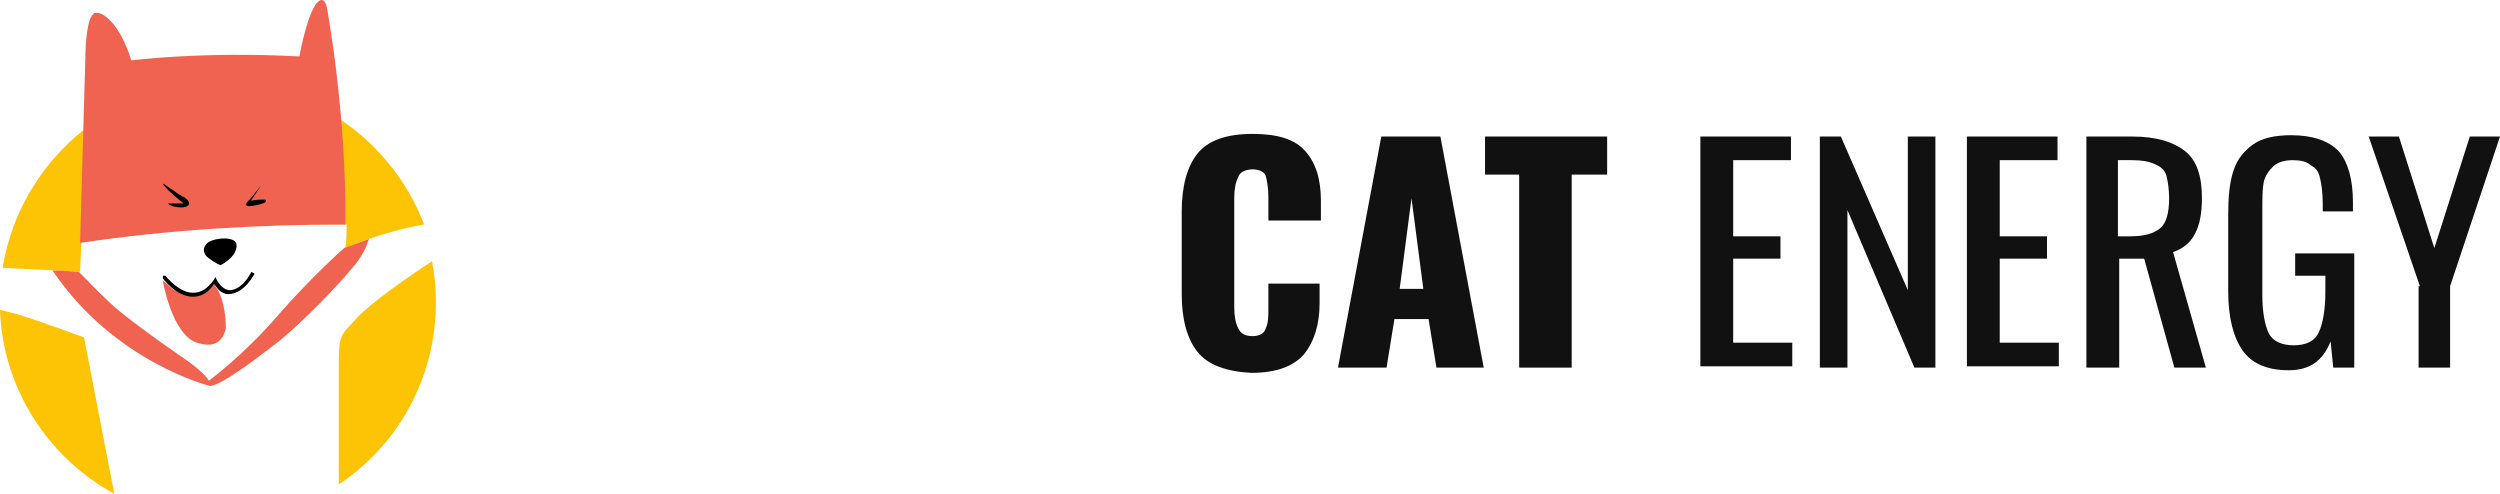
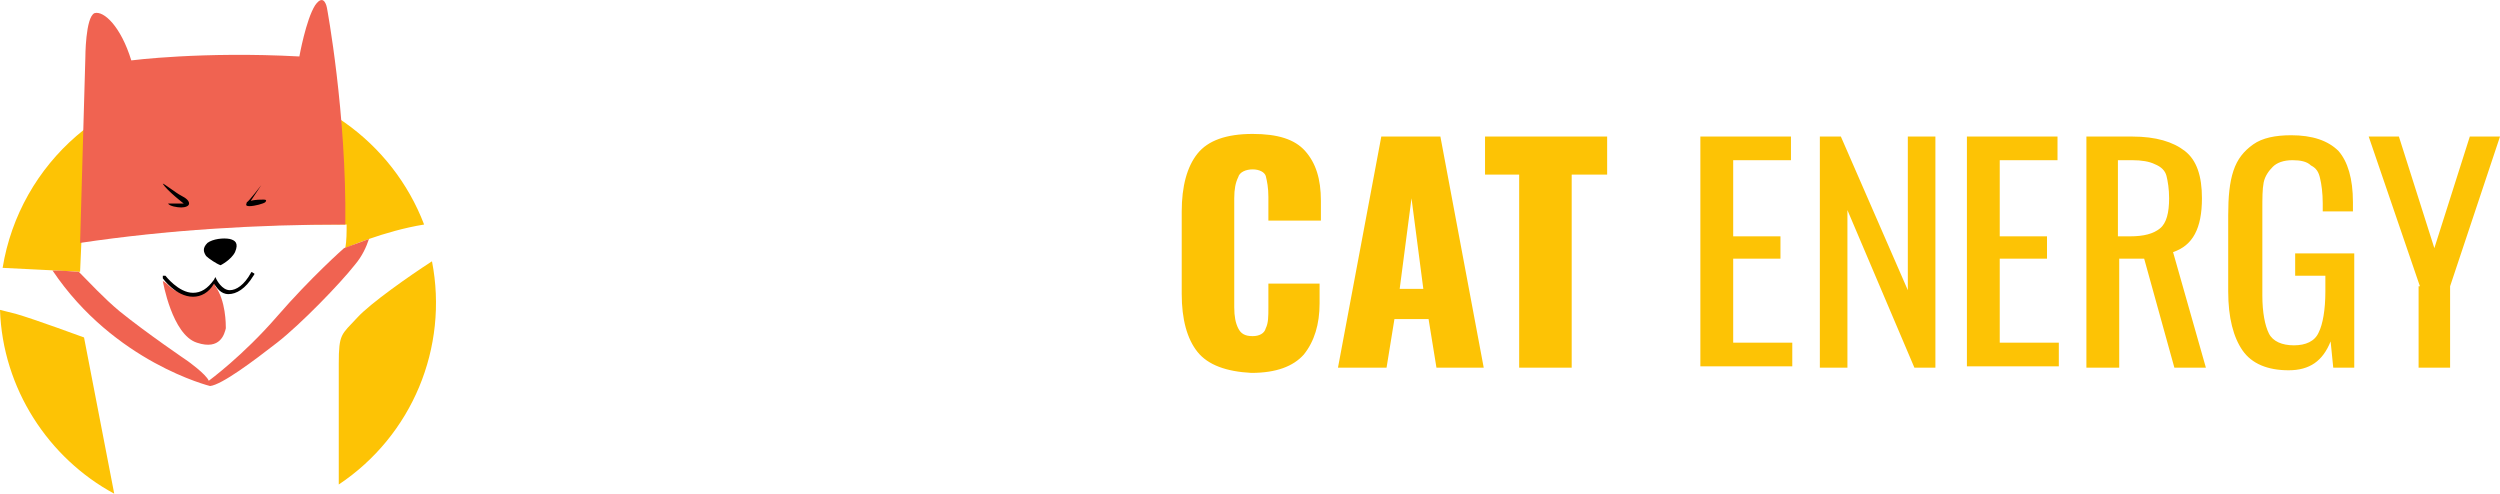
- <svg xmlns="http://www.w3.org/2000/svg" version="1.1" id="Layer_2" x="0px" y="0px" viewBox="0 0.002 190.4 37.598" style="enable-background:new 0 0 33.3 37.6;">
-   <style type="text/css">
-     .st0 {
-       fill: #FDC305;
-     }
-     .st1 {
-       fill: #F06351;
-     }
-   </style>
+ <svg xmlns="http://www.w3.org/2000/svg" version="1.1" id="Layer_2" x="0" y="0" viewBox="0 0 190.4 37.6">
+   <style>.st0{fill:#fdc305}.st1{fill:#f06351}</style>
+   <path class="st0" d="M6.1 20.7l.1-2.3c6.7-.9 13.4-1.4 20.2-1.3 0 .6 0 1.2-.1 1.8 0 0 2.9-1.3 6-1.8-2.4-6.3-8.5-10.8-15.6-10.8C8.4 6.3 1.5 12.4.2 20.4c2.2.1 5.9.3 5.9.3zM27.2 24.2c-1.2 1.3-1.4 1.2-1.4 3.5v9.2a16.62 16.62 0 007.1-17c-1.7 1.1-4.7 3.2-5.7 4.3zM6.4 25.7s-3.8-1.4-5.2-1.8L0 23.6c.2 6 3.7 11.3 8.7 14L6.4 25.7z" />
+   <path class="st1" d="M26.3 17.1C26.4 8.6 24.9.6 24.9.6s-.2-1.2-.9-.2c-.7 1.1-1.2 3.9-1.2 3.9-7.4-.4-12.8.3-12.8.3C9.2 2 7.9.8 7.2 1c-.7.3-.7 3.4-.7 3.4l-.4 14.1c6.7-1 13.5-1.4 20.2-1.4z" />
+   <path d="M12.4 14c0-.1 1 .7 1.4.9.4.2.6.4.6.6 0 .2-.3.3-.6.3s-.9-.1-1-.3H14c.1.1-1.3-1-1.6-1.5zM19.9 14.1s-1 1.3-1.1 1.3c0 .1-.2.3.2.3s1.1-.2 1.2-.3c.1-.1.1-.2-.1-.2s-.7 0-1 .1l.8-1.2s.1-.1 0 0zM16.8 20.2s.8-.4 1.1-1c.3-.7 0-.9-.4-1-.5-.1-1.3 0-1.7.3-.4.4-.3.7-.1 1 .2.2.8.6 1.1.7z" />
+   <path class="st1" d="M16.3 21.5s-.2.4-.5.6c-.2.2-.6.4-1 .4-.6 0-1.1-.2-1.5-.4-.2-.1-.4-.3-.5-.4-.2-.2-.4-.3-.4-.3s.7 4.1 2.6 4.7c1.8.6 2.1-.7 2.2-1.1 0-.3 0-2.1-.8-3.2.1-.4 0-.2-.1-.3z" />
+   <path d="M14.7 22.6c-1.3 0-2.3-1.4-2.3-1.4V21h.2s1 1.3 2.1 1.3c.6 0 1.1-.3 1.6-1l.1-.2.1.2s.4.8 1 .8c.5 0 1.1-.4 1.6-1.3 0-.1.1-.1.2 0 .1 0 .1.1 0 .2-.6 1-1.3 1.4-1.9 1.4-.6 0-.9-.5-1.1-.8-.4.7-1 1-1.6 1z" />
+   <path class="st1" d="M26.2 18.9s-2.5 2.2-5.1 5.2-5.2 4.9-5.2 4.9c-.2-.5-1.6-1.5-1.6-1.5s-3.1-2.1-5.2-3.8c-1.2-1-2.3-2.2-3.1-3-.3 0-1.1-.1-2-.1 4.7 7 12 8.8 12 8.8.9-.1 3.3-1.9 5.1-3.3 1.8-1.4 4.8-4.5 5.9-5.9.6-.7.9-1.4 1.1-2l-1.9.7z" />
  <g>
-     <path class="st0" d="M6.1,20.7l0.1-2.3c6.7-0.9,13.4-1.4,20.2-1.3c0,0.6,0,1.2-0.1,1.8c0,0,2.9-1.3,6-1.8     c-2.4-6.3-8.5-10.8-15.6-10.8c-8.3,0-15.2,6.1-16.5,14.1C2.4,20.5,6.1,20.7,6.1,20.7z" />
-     <path class="st0" d="M27.2,24.2c-1.2,1.3-1.4,1.2-1.4,3.5c0,0.9,0,4.9,0,9.2c4.5-3,7.4-8.1,7.4-13.9c0-1.1-0.1-2.1-0.3-3.1     C31.2,21,28.2,23.1,27.2,24.2z" />
-     <path class="st0" d="M6.4,25.7c0,0-3.8-1.4-5.2-1.8c-0.4-0.1-0.8-0.2-1.2-0.3c0.2,6,3.7,11.3,8.7,14L6.4,25.7z" />
-   </g>
-   <path class="st1" d="M26.3,17.1c0.1-8.5-1.4-16.5-1.4-16.5S24.7-0.6,24,0.4c-0.7,1.1-1.2,3.9-1.2,3.9c-7.4-0.4-12.8,0.3-12.8,0.3   C9.2,2,7.9,0.8,7.2,1C6.5,1.3,6.5,4.4,6.5,4.4L6.1,18.5C12.8,17.5,19.6,17.1,26.3,17.1z" />
-   <path d="M12.4,14c0-0.1,1,0.7,1.4,0.9c0.4,0.2,0.6,0.4,0.6,0.6c0,0.2-0.3,0.3-0.6,0.3s-0.9-0.1-1-0.3c0,0,0.6,0,0.9,0h0.3   C14.1,15.6,12.7,14.5,12.4,14z" />
-   <path d="M19.9,14.1c0,0-1,1.3-1.1,1.3c0,0.1-0.2,0.3,0.2,0.3s1.1-0.2,1.2-0.3c0.1-0.1,0.1-0.2-0.1-0.2c-0.2,0-0.7,0-1,0.1L19.9,14.1   C19.9,14.1,20,14,19.9,14.1z" />
-   <path d="M16.8,20.2c0,0,0.8-0.4,1.1-1c0.3-0.7,0-0.9-0.4-1c-0.5-0.1-1.3,0-1.7,0.3c-0.4,0.4-0.3,0.7-0.1,1   C15.9,19.7,16.5,20.1,16.8,20.2z" />
-   <path class="st1" d="M16.3,21.5c0,0-0.2,0.4-0.5,0.6c-0.2,0.2-0.6,0.4-1,0.4c-0.6,0-1.1-0.2-1.5-0.4c-0.2-0.1-0.4-0.3-0.5-0.4   c-0.2-0.2-0.4-0.3-0.4-0.3s0.7,4.1,2.6,4.7c1.8,0.6,2.1-0.7,2.2-1.1c0-0.3,0-2.1-0.8-3.2C16.5,21.4,16.4,21.6,16.3,21.5z" />
-   <g>
-     <path d="M14.7,22.6C14.7,22.6,14.7,22.6,14.7,22.6c-1.3,0-2.3-1.4-2.3-1.4c0-0.1,0-0.2,0-0.2c0.1,0,0.2,0,0.2,0c0,0,1,1.3,2.1,1.3     c0,0,0,0,0,0c0.6,0,1.1-0.3,1.6-1l0.1-0.2l0.1,0.2c0,0,0.4,0.8,1,0.8c0.5,0,1.1-0.4,1.6-1.3c0-0.1,0.1-0.1,0.2,0     c0.1,0,0.1,0.1,0,0.2c-0.6,1-1.3,1.4-1.9,1.4c-0.6,0-0.9-0.5-1.1-0.8C15.9,22.3,15.3,22.6,14.7,22.6z" />
-   </g>
-   <path class="st1" d="M26.2,18.9c0,0-2.5,2.2-5.1,5.2S15.9,29,15.9,29c-0.2-0.5-1.6-1.5-1.6-1.5s-3.1-2.1-5.2-3.8   c-1.2-1-2.3-2.2-3.1-3c-0.3,0-1.1-0.1-2-0.1c4.7,7,12,8.8,12,8.8c0.9-0.1,3.3-1.9,5.1-3.3c1.8-1.4,4.8-4.5,5.9-5.9   c0.6-0.7,0.9-1.4,1.1-2C27,18.6,26.2,18.9,26.2,18.9z" />
-   <g transform="matrix(1, 0, 0, 1, 90, 10.2)">
-     <path class="st0" d="M1.2,16.6c-0.8-1-1.2-2.5-1.2-4.4V5.9c0-1.9,0.4-3.4,1.2-4.4C2,0.5,3.4,0,5.4,0c1.9,0,3.2,0.4,4,1.3     c0.8,0.9,1.2,2.1,1.2,3.8v1.5H6.6V4.8c0-0.7-0.1-1.2-0.2-1.6C6.3,2.9,5.9,2.7,5.4,2.7S4.4,2.9,4.3,3.3C4.1,3.7,4,4.2,4,4.9v8.3     c0,0.7,0.1,1.2,0.3,1.6c0.2,0.4,0.5,0.6,1.1,0.6c0.5,0,0.9-0.2,1-0.6c0.2-0.4,0.2-0.9,0.2-1.6v-1.8h3.9v1.5c0,1.6-0.4,2.9-1.2,3.9     c-0.8,0.9-2.1,1.4-4,1.4C3.4,18.1,2,17.6,1.2,16.6z" style="fill: rgb(17, 17, 17);" />
-     <path class="st0" d="M15.2,0.2h4.5L23,17.8h-3.6l-0.6-3.7h-2.6l-0.6,3.7h-3.7L15.2,0.2z M18.4,11.8l-0.9-6.9l-0.9,6.9H18.4z" style="fill: rgb(17, 17, 17);" />
-     <path class="st0" d="M25.8,3.1h-2.7V0.2h9.3v2.9h-2.7v14.7h-4V3.1z" style="fill: rgb(17, 17, 17);" />
-     <path class="st0" d="M39.5,0.2h6.9v1.8H42v5.8h3.6v1.7H42v6.4h4.5v1.8h-7V0.2z" style="fill: rgb(17, 17, 17);" />
-     <path class="st0" d="M48.5,0.2h1.7l5.1,11.7V0.2h2.1v17.6h-1.6l-5.1-12v12h-2.1V0.2z" style="fill: rgb(17, 17, 17);" />
-     <path class="st0" d="M59.8,0.2h6.9v1.8h-4.4v5.8h3.6v1.7h-3.6v6.4h4.5v1.8h-7V0.2z" style="fill: rgb(17, 17, 17);" />
-     <path class="st0" d="M68.8,0.2h3.6c1.8,0,3.1,0.4,4,1.1s1.3,1.9,1.3,3.6c0,2.3-0.7,3.6-2.2,4.1l2.5,8.8h-2.4l-2.3-8.3h-1.9v8.3     h-2.5V0.2z M72.2,7.8c1.1,0,1.8-0.2,2.3-0.6C75,6.8,75.2,6,75.2,4.9c0-0.7-0.1-1.3-0.2-1.7s-0.4-0.7-0.9-0.9     c-0.4-0.2-1-0.3-1.7-0.3h-1.1v5.8H72.2z" style="fill: rgb(17, 17, 17);" />
-     <path class="st0" d="M80.8,16.5c-0.7-1-1.1-2.5-1.1-4.5V6.2c0-1.4,0.1-2.5,0.4-3.4c0.3-0.9,0.8-1.5,1.5-2c0.7-0.5,1.7-0.7,2.9-0.7     c1.6,0,2.8,0.4,3.6,1.2c0.7,0.8,1.1,2.1,1.1,3.9v0.7h-2.3V5.3c0-0.8-0.1-1.5-0.2-1.9c-0.1-0.5-0.3-0.8-0.7-1     C85.7,2.1,85.2,2,84.6,2c-0.7,0-1.2,0.2-1.5,0.5c-0.3,0.3-0.6,0.7-0.7,1.2c-0.1,0.5-0.1,1.2-0.1,2.1v6.5c0,1.3,0.2,2.3,0.5,2.9     c0.3,0.6,1,0.9,1.9,0.9c0.9,0,1.6-0.3,1.9-1c0.3-0.6,0.5-1.7,0.5-3.1v-1.2h-2.3V9.1h4.5v8.7h-1.6l-0.2-2c-0.6,1.5-1.6,2.2-3.2,2.2     C82.7,18,81.5,17.5,80.8,16.5z" style="fill: rgb(17, 17, 17);" />
-     <path class="st0" d="M94.3,11.6L90.4,0.2h2.3l2.7,8.5l2.7-8.5h2.3l-3.8,11.4v6.2h-2.4V11.6z" style="fill: rgb(17, 17, 17);" />
+     <path class="st0" d="M1.2 16.6c-.8-1-1.2-2.5-1.2-4.4V5.9C0 4 .4 2.5 1.2 1.5 2 .5 3.4 0 5.4 0c1.9 0 3.2.4 4 1.3.8.9 1.2 2.1 1.2 3.8v1.5h-4V4.8c0-.7-.1-1.2-.2-1.6-.1-.3-.5-.5-1-.5s-1 .2-1.1.6c-.2.4-.3.9-.3 1.6v8.3c0 .7.1 1.2.3 1.6.2.4.5.6 1.1.6.5 0 .9-.2 1-.6.2-.4.2-.9.2-1.6v-1.8h3.9v1.5c0 1.6-.4 2.9-1.2 3.9-.8.9-2.1 1.4-4 1.4-1.9-.1-3.3-.6-4.1-1.6zM15.2.2h4.5L23 17.8h-3.6l-.6-3.7h-2.6l-.6 3.7h-3.7L15.2.2zm3.2 11.6l-.9-6.9-.9 6.9h1.8zM25.8 3.1h-2.7V.2h9.3v2.9h-2.7v14.7h-4V3.1zM39.5.2h6.9V2H42v5.8h3.6v1.7H42v6.4h4.5v1.8h-7V.2zM48.5.2h1.7l5.1 11.7V.2h2.1v17.6h-1.6l-5.1-12v12h-2.1V.2zM59.8.2h6.9V2h-4.4v5.8h3.6v1.7h-3.6v6.4h4.5v1.8h-7V.2zM68.8.2h3.6c1.8 0 3.1.4 4 1.1s1.3 1.9 1.3 3.6c0 2.3-.7 3.6-2.2 4.1l2.5 8.8h-2.4l-2.3-8.3h-1.9v8.3h-2.5V.2zm3.4 7.6c1.1 0 1.8-.2 2.3-.6.5-.4.7-1.2.7-2.3 0-.7-.1-1.3-.2-1.7s-.4-.7-.9-.9c-.4-.2-1-.3-1.7-.3h-1.1v5.8h.9zM80.8 16.5c-.7-1-1.1-2.5-1.1-4.5V6.2c0-1.4.1-2.5.4-3.4.3-.9.8-1.5 1.5-2s1.7-.7 2.9-.7c1.6 0 2.8.4 3.6 1.2.7.8 1.1 2.1 1.1 3.9v.7h-2.3v-.6c0-.8-.1-1.5-.2-1.9-.1-.5-.3-.8-.7-1-.3-.3-.8-.4-1.4-.4-.7 0-1.2.2-1.5.5-.3.3-.6.7-.7 1.2-.1.5-.1 1.2-.1 2.1v6.5c0 1.3.2 2.3.5 2.9.3.6 1 .9 1.9.9.9 0 1.6-.3 1.9-1 .3-.6.5-1.7.5-3.1v-1.2h-2.3V9.1h4.5v8.7h-1.6l-.2-2c-.6 1.5-1.6 2.2-3.2 2.2s-2.8-.5-3.5-1.5zM94.3 11.6L90.4.2h2.3l2.7 8.5L98.1.2h2.3l-3.8 11.4v6.2h-2.4v-6.2z" fill="#111" transform="translate(90 10.2)" />
  </g>
</svg>
